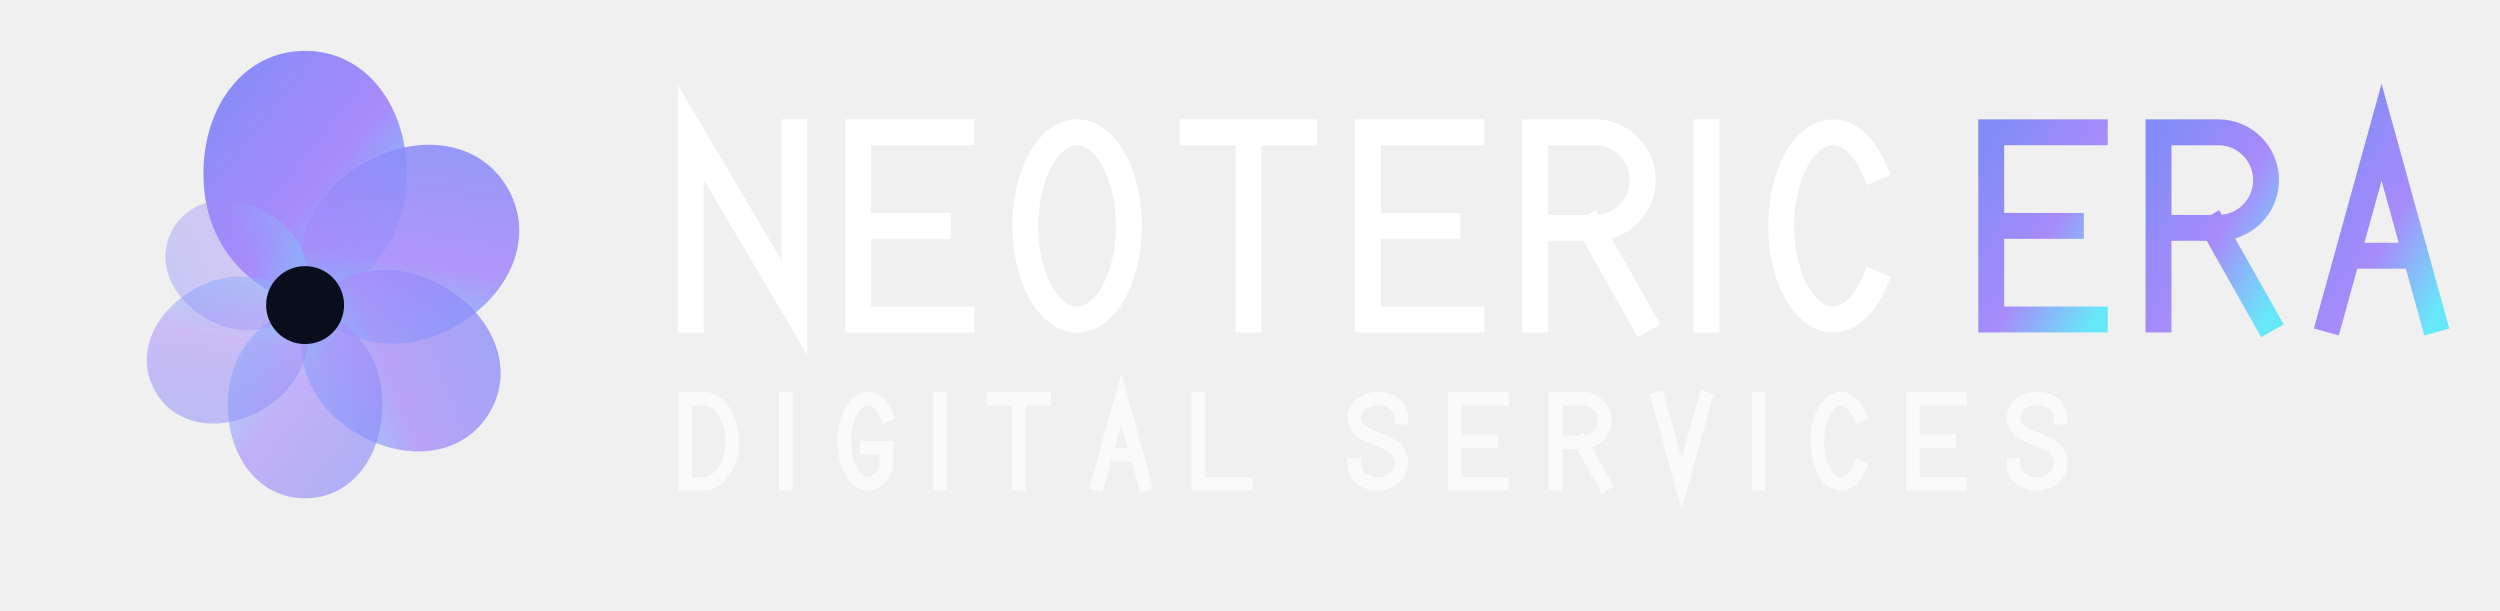
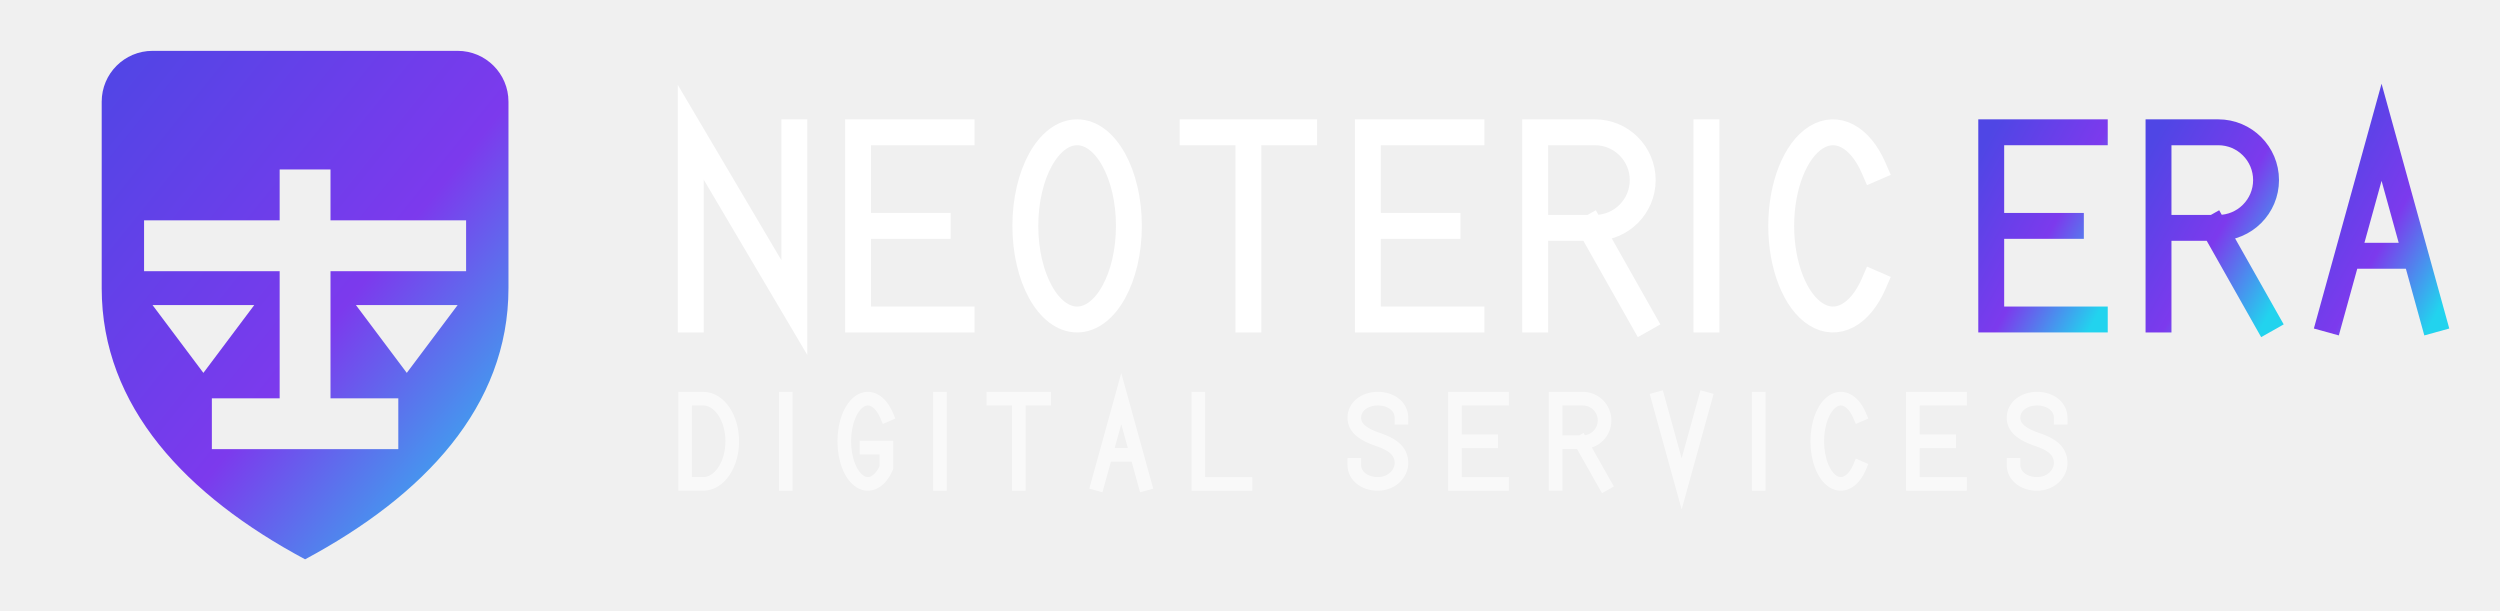
<svg xmlns="http://www.w3.org/2000/svg" viewBox="0 0 295 72" width="295" height="72" role="img" aria-labelledby="ntLogoLightTitle">
  <defs>
-     <linearGradient id="ntGradA" x1="0" y1="0" x2="1" y2="1">
-       <stop offset="0" stop-color="#818CF8" />
-       <stop offset="0.55" stop-color="#A78BFA" />
-       <stop offset="1" stop-color="#67E8F9" />
+     <linearGradient id="ntBrand" x1="0" y1="0" x2="1" y2="1">
+       <stop offset="0" stop-color="#4F46E5" />
+       <stop offset="0.55" stop-color="#7C3AED" />
+       <stop offset="1" stop-color="#22D3EE" />
    </linearGradient>
-     <path id="ntBlade" d="M0 -30C7.2 -30 12 -23.5 12 -15.5 12 -7 6.5 -1.6 0 0-6.5 -1.6 -12 -7 -12 -15.5-12 -23.5 -7.2 -30 0 -30Z" />
    <path id="ntN" d="M6 100V6l52 88V6" />
    <path id="ntE" d="M58 6H6v94h52M6 53h40" />
    <path id="ntO" d="M32 6a26 47 0 0 1 0 94 26 47 0 0 1 0-94Z" />
    <path id="ntT" d="M32 100V6M4 6h56" />
    <path id="ntR" d="M6 100V6h30a24 24 0 0 1 0 48H6m28 0 26 46" />
    <path id="ntI" d="M6 6v94" />
    <path id="ntC" d="M58 24a26 47 0 1 0 0 58" />
    <path id="ntA" d="m6 100 26-94 26 94M17 68h30" />
    <path id="ntV" d="m6 6 26 94 26-94" />
    <path id="ntS" d="M58 27C58 15 47 6 32 6 17 6 6 15 6 27 6 39 17 46 32 51 47 56 58 63 58 77 58 89 47 100 32 100 17 100 6 91 6 79" />
    <path id="ntD" d="M6 100V6h20a32 47 0 0 1 0 94H6" />
    <path id="ntG" d="M58 24a26 47 0 1 0 0 58V60H36" />
    <path id="ntL" d="M6 6v94h52" />
  </defs>
-   <g transform="translate(36 36)">
-     <g fill="url(#ntGradA)">
-       <use href="#ntBlade" transform="rotate(0)   scale(1)" opacity="1" />
-       <use href="#ntBlade" transform="rotate(60)  scale(0.92)" opacity="0.88" />
-       <use href="#ntBlade" transform="rotate(120) scale(0.84)" opacity="0.76" />
-       <use href="#ntBlade" transform="rotate(180) scale(0.76)" opacity="0.64" />
-       <use href="#ntBlade" transform="rotate(240) scale(0.68)" opacity="0.52" />
-       <use href="#ntBlade" transform="rotate(300) scale(0.60)" opacity="0.40" />
-     </g>
-     <circle r="4.6" fill="#0A0E1C" />
-   </g>
+   <path fill="url(#ntBrand)" fill-rule="evenodd" d="     M18 6H54A6 6 0 0 1 60 12V34C60 48 50 58.5 36 66 22 58.5 12 48 12 34V12A6 6 0 0 1 18 6Z     M33 20H39V26H55V32H39V47H47V53H25V47H33V32H17V26H33Z     M18 36H30L24 44Z     M42 36H54L48 44Z" />
  <g transform="translate(80.1 14.2) scale(0.235)" fill="none" stroke="#FFFFFF" stroke-width="13" stroke-linecap="square" stroke-linejoin="miter">
    <use href="#ntN" x="0" />
    <use href="#ntE" x="84" />
    <use href="#ntO" x="168" />
    <use href="#ntT" x="254" />
    <use href="#ntE" x="340" />
    <use href="#ntR" x="424" />
    <use href="#ntI" x="510" />
    <use href="#ntC" x="542" />
  </g>
-   <g transform="translate(80.1 14.2) scale(0.235)" fill="none" stroke="url(#ntGradA)" stroke-width="13" stroke-linecap="square" stroke-linejoin="miter">
+   <g transform="translate(80.1 14.2) scale(0.235)" fill="none" stroke="url(#ntBrand)" stroke-width="13" stroke-linecap="square" stroke-linejoin="miter">
    <use href="#ntE" x="653" />
    <use href="#ntR" x="737" />
    <use href="#ntA" x="823" />
  </g>
-   <g transform="translate(80.2 46.4) scale(0.107)" fill="none" stroke="#FFFFFF" stroke-opacity="0.66" stroke-width="15" stroke-linecap="square" stroke-linejoin="miter">
+   <g transform="translate(80.2 46.4) scale(0.107)" fill="none" stroke="#FFFFFF" stroke-opacity="0.62" stroke-width="15" stroke-linecap="square" stroke-linejoin="miter">
    <use href="#ntD" x="0" />
    <use href="#ntI" x="111" />
    <use href="#ntG" x="170" />
    <use href="#ntI" x="281" />
    <use href="#ntT" x="342" />
    <use href="#ntA" x="455" />
    <use href="#ntL" x="566" />
    <use href="#ntS" x="738" />
    <use href="#ntE" x="849" />
    <use href="#ntR" x="960" />
    <use href="#ntV" x="1073" />
    <use href="#ntI" x="1184" />
    <use href="#ntC" x="1243" />
    <use href="#ntE" x="1354" />
    <use href="#ntS" x="1465" />
  </g>
</svg>
